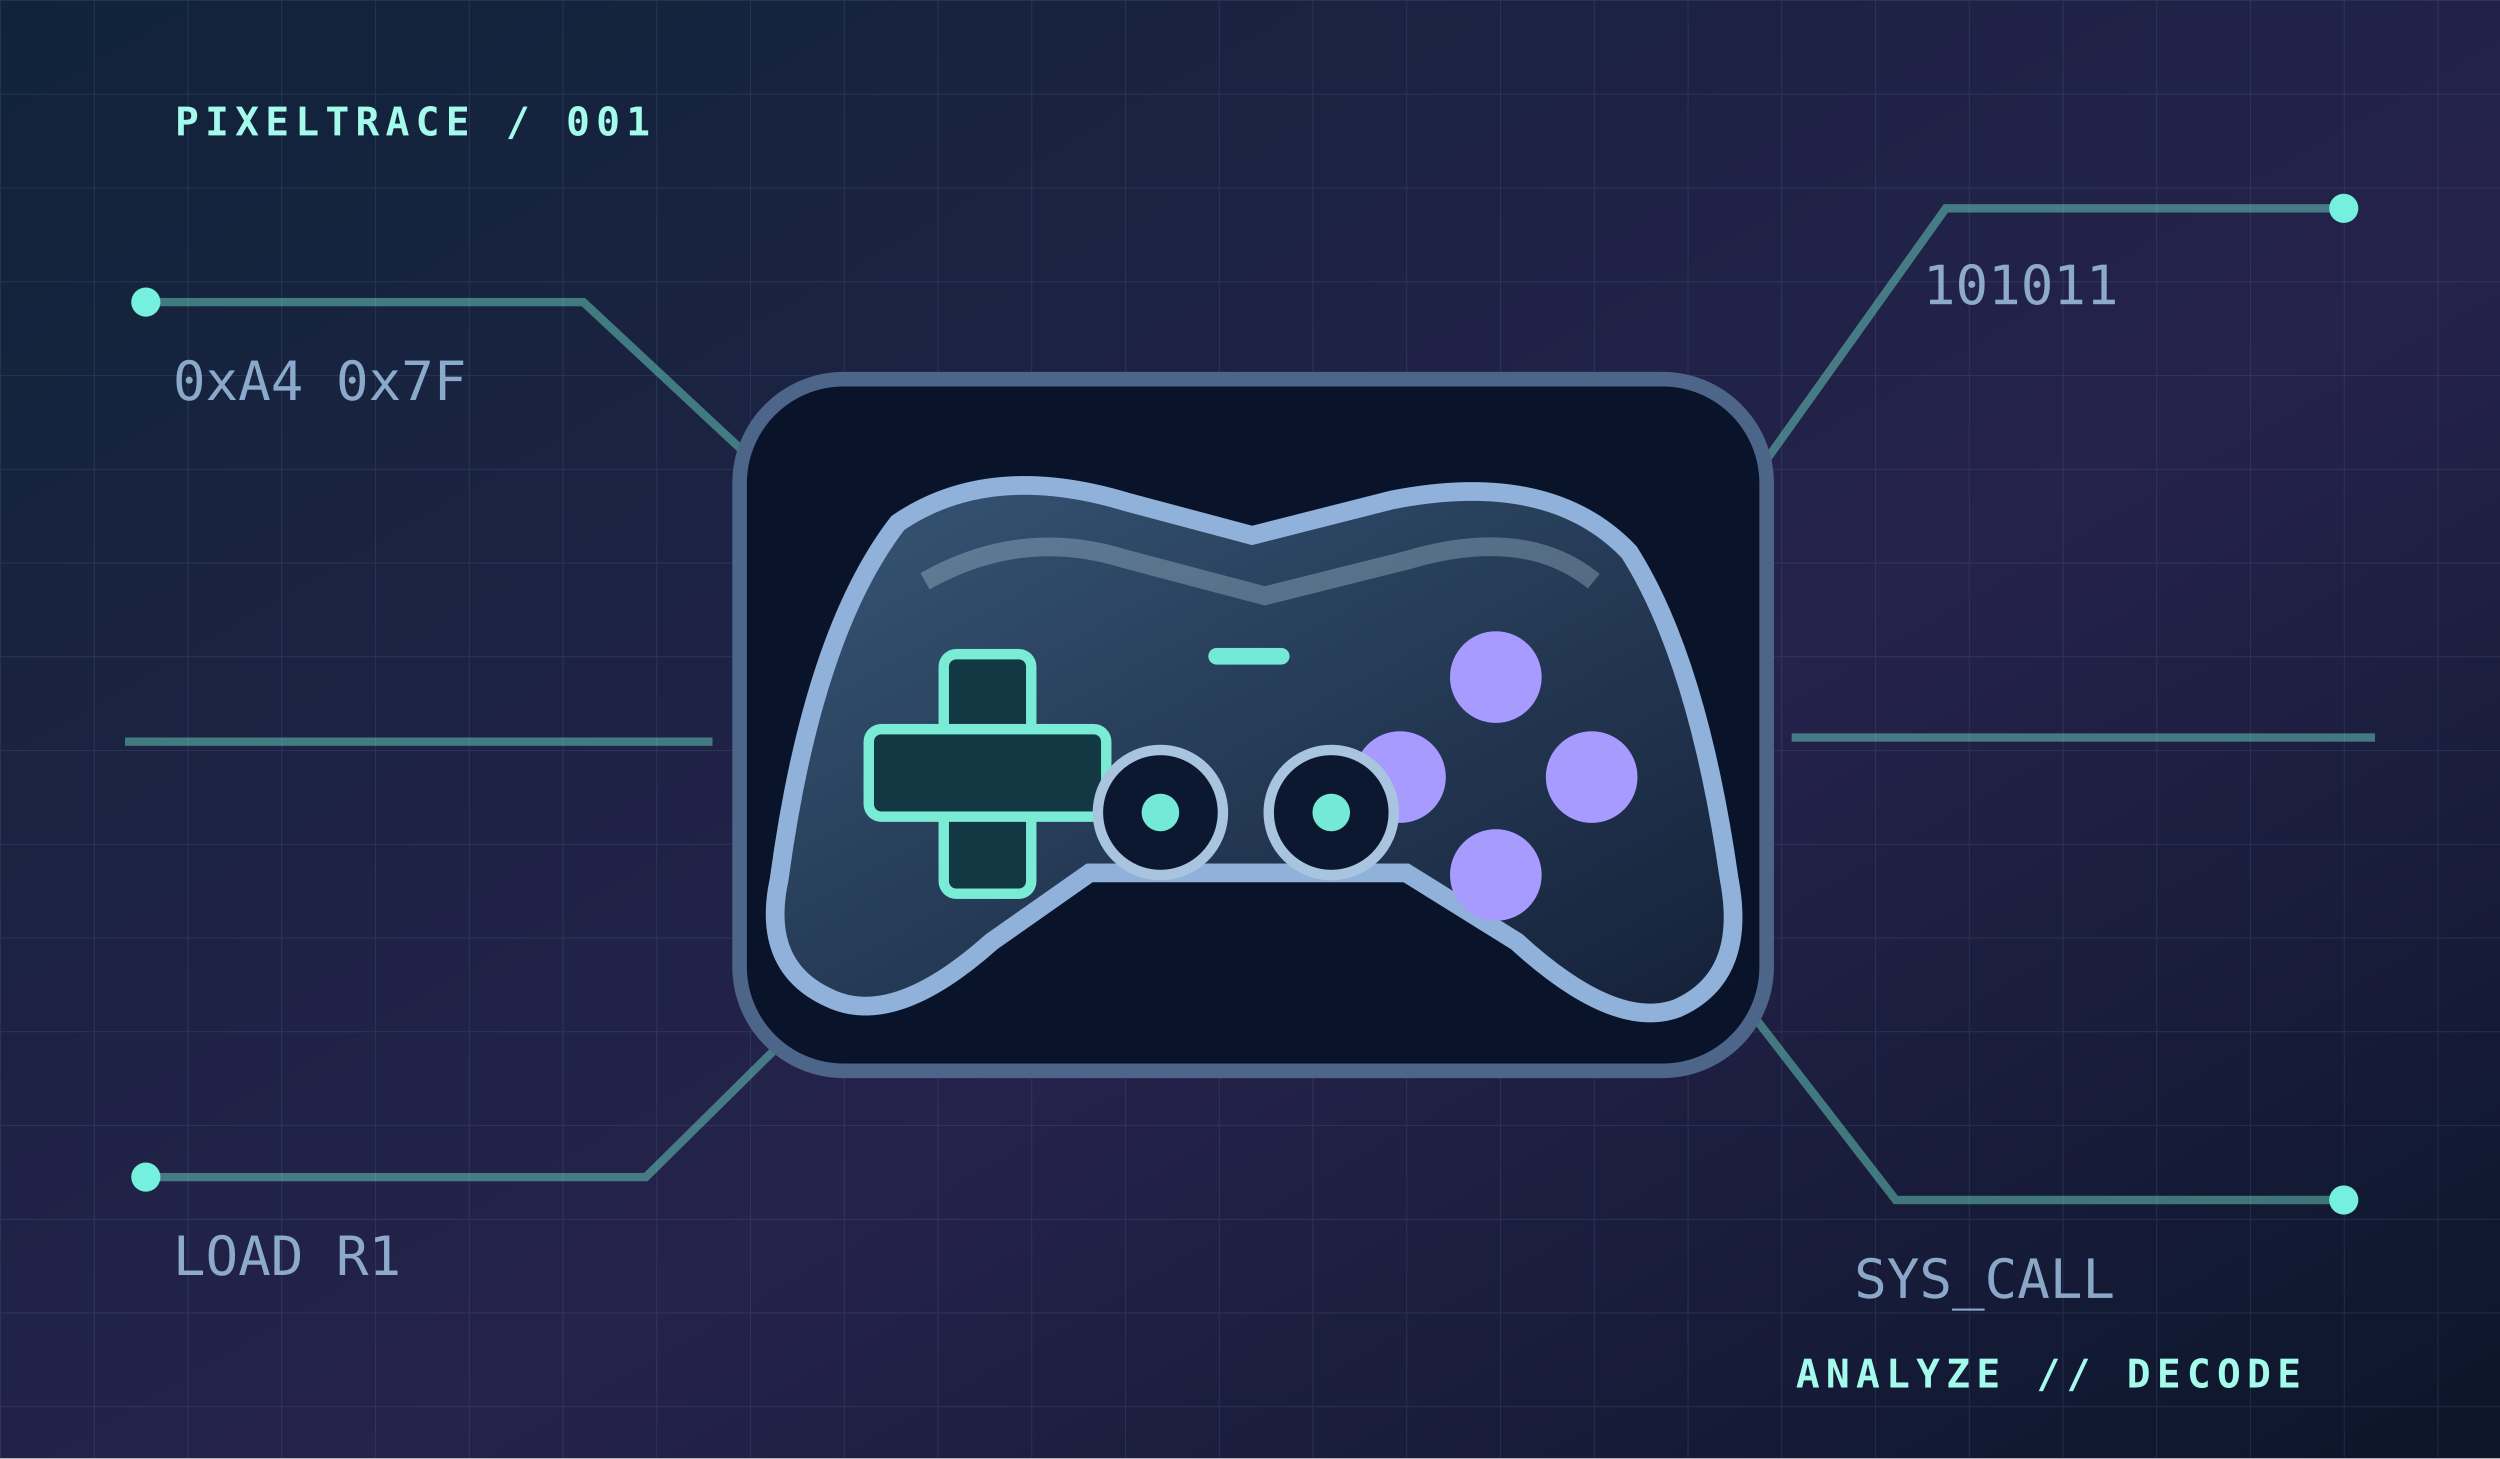
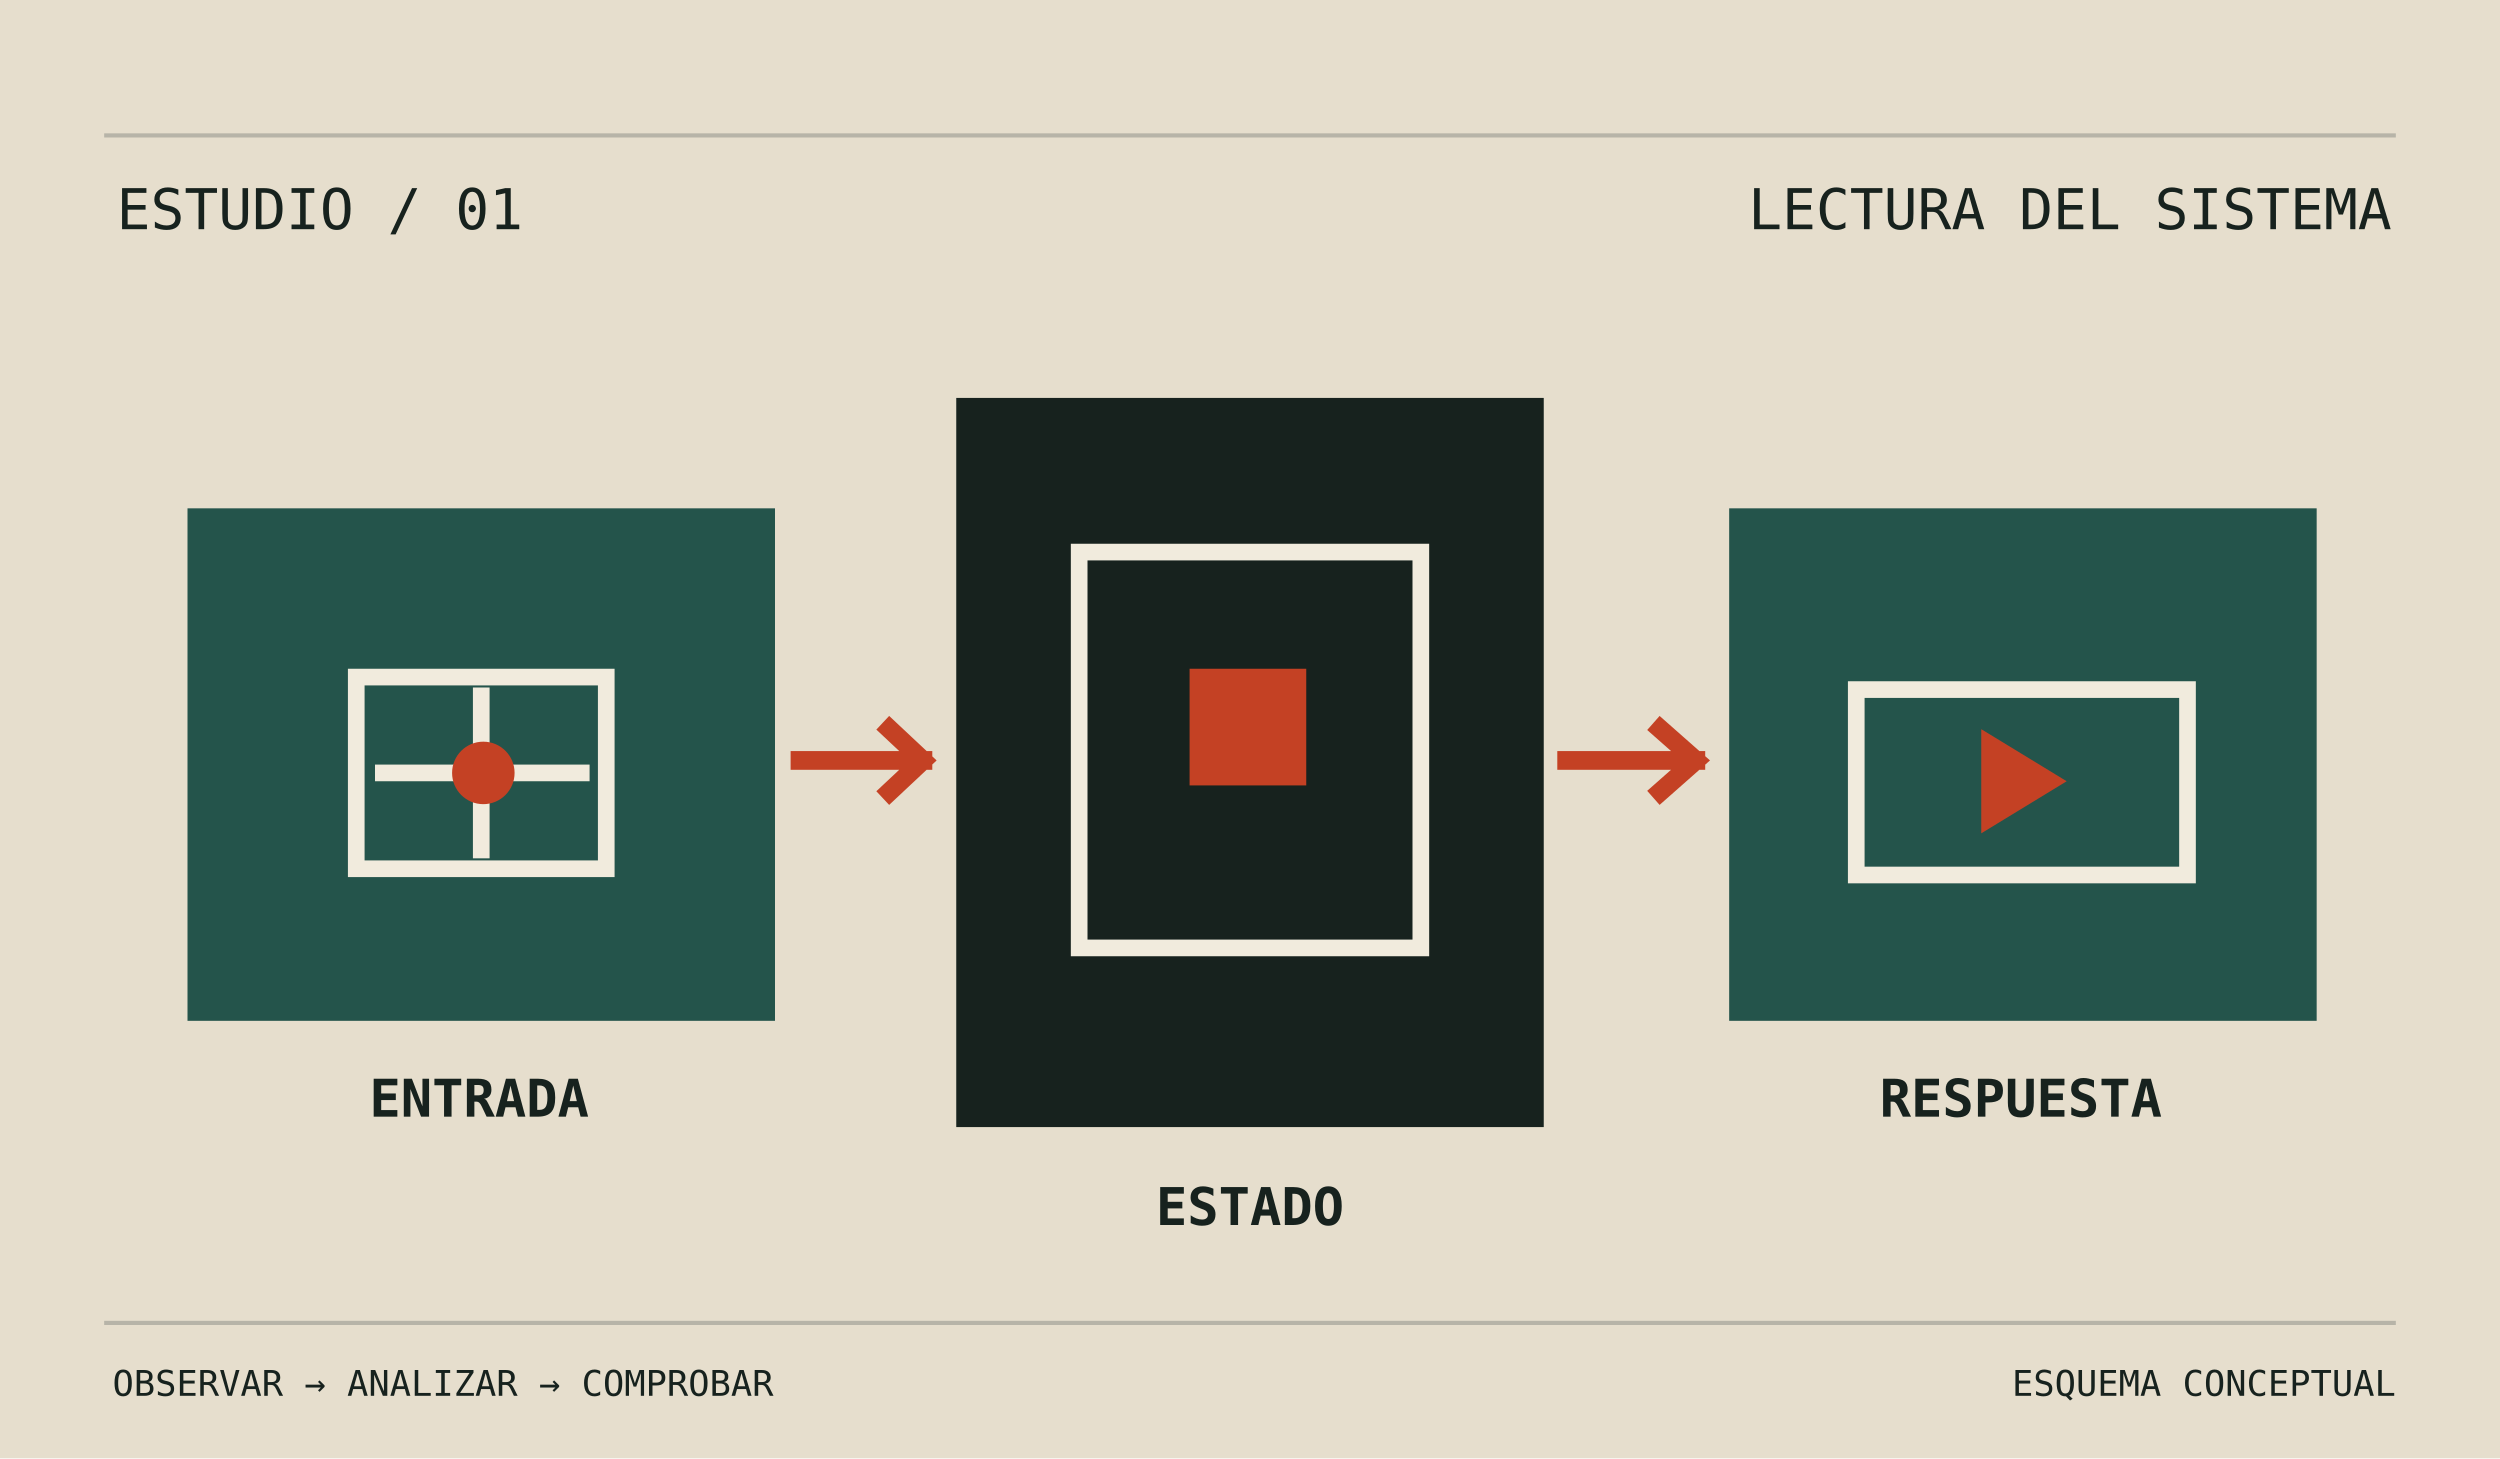
<svg xmlns="http://www.w3.org/2000/svg" viewBox="0 0 1200 700" role="img" aria-labelledby="t d">
-   <defs>
-     <linearGradient id="b" x2="1" y2="1">
-       <stop stop-color="#102339" />
-       <stop offset=".58" stop-color="#25224b" />
-       <stop offset="1" stop-color="#0b1629" />
-     </linearGradient>
-     <linearGradient id="p" x2="1" y2="1">
-       <stop stop-color="#365675" />
-       <stop offset="1" stop-color="#152038" />
-     </linearGradient>
-     <pattern id="g" width="45" height="45" patternUnits="userSpaceOnUse">
-       <path d="M45 0H0V45" fill="none" stroke="#6581a3" stroke-opacity=".18" />
-     </pattern>
-   </defs>
-   <rect width="1200" height="700" fill="url(#b)" />
-   <rect width="1200" height="700" fill="url(#g)" />
-   <g stroke="#72e8d0" stroke-opacity=".45" fill="none" stroke-width="4">
-     <path d="M70 145H280L399 256" />
-     <path d="M1125 100H934L822 257" />
-     <path d="M70 565H310L398 478" />
-     <path d="M1125 576H910L828 470" />
-     <path d="M60 356H342" />
-     <path d="M860 354H1140" />
+   <rect width="1200" height="700" fill="#E6DECD" />
+   <g stroke="#B7B4A8" stroke-width="2">
+     <path d="M50 65H1150M50 635H1150" />
  </g>
-   <g fill="#75efde">
-     <circle cx="70" cy="145" r="7" />
-     <circle cx="1125" cy="100" r="7" />
-     <circle cx="70" cy="565" r="7" />
-     <circle cx="1125" cy="576" r="7" />
+   <g fill="#17221E" font-family="monospace" font-size="27">
+     <text x="56" y="110">ESTUDIO / 01</text>
+     <text x="1148" y="110" text-anchor="end">LECTURA DEL SISTEMA</text>
  </g>
-   <g fill="#a7cbec" font-size="26" font-family="monospace" opacity=".8">
-     <text x="83" y="192">0xA4 0x7F</text>
-     <text x="923" y="146">101011</text>
-     <text x="83" y="612">LOAD R1</text>
-     <text x="890" y="623">SYS_CALL</text>
+   <rect x="90" y="244" width="282" height="246" fill="#24544B" />
+   <rect x="459" y="191" width="282" height="350" fill="#17221E" />
+   <rect x="830" y="244" width="282" height="246" fill="#24544B" />
+   <g stroke="#F1EBDD" stroke-width="8" fill="none">
+     <path d="M171 325h120v92H171zM231 330v82M180 371h103" />
+     <path d="M518 265h164v190H518z" />
+     <path d="M891 331h159v89H891z" />
  </g>
-   <rect x="355" y="182" width="493" height="332" rx="50" fill="#09142b" stroke="#4d6589" stroke-width="7" />
-   <path d="M431 251Q475 221 541 241L601 257L668 240Q744 225 782 265Q815 317 830 422Q839 469 805 484Q775 495 728 452L675 419H523L476 452Q429 494 398 479Q365 464 374 422Q390 304 431 251Z" fill="url(#p)" stroke="#90b1da" stroke-width="9" />
-   <path d="M444 279Q490 253 539 268L607 286L675 269Q732 252 765 279" stroke="#d0eafa" stroke-opacity=".28" stroke-width="9" fill="none" />
-   <g fill="#123843" stroke="#7aebd5" stroke-width="5">
-     <rect x="453" y="314" width="42" height="115" rx="6" />
-     <rect x="417" y="350" width="114" height="42" rx="6" />
+   <g fill="#C44124">
+     <circle cx="232" cy="371" r="15" />
+     <rect x="571" y="321" width="56" height="56" />
+     <path d="M951 350l41 25-41 25z" />
  </g>
-   <g fill="#a89bff">
-     <circle cx="718" cy="325" r="22" />
-     <circle cx="764" cy="373" r="22" />
-     <circle cx="672" cy="373" r="22" />
-     <circle cx="718" cy="420" r="22" />
+   <g stroke="#C44124" stroke-width="9" fill="none" stroke-linecap="square">
+     <path d="M384 365h59m-16-15 16 15-16 15M752 365h62m-17-15 17 15-17 15" />
  </g>
-   <g fill="#0b1830" stroke="#a9c4df" stroke-width="5">
-     <circle cx="557" cy="390" r="30" />
-     <circle cx="639" cy="390" r="30" />
+   <g font-family="monospace" font-size="25" font-weight="bold" fill="#17221E">
+     <text x="230" y="536" text-anchor="middle">ENTRADA</text>
+     <text x="600" y="588" text-anchor="middle">ESTADO</text>
+     <text x="970" y="536" text-anchor="middle">RESPUESTA</text>
  </g>
-   <g fill="#75e9d8">
-     <circle cx="557" cy="390" r="9" />
-     <circle cx="639" cy="390" r="9" />
-   </g>
-   <path d="M584 315h31" stroke="#75e9d8" stroke-width="8" stroke-linecap="round" />
-   <g fill="#a4fbeb" font-family="monospace" font-weight="bold" letter-spacing="3" font-size="19">
-     <text x="84" y="65">PIXELTRACE / 001</text>
-     <text x="862" y="666">ANALYZE // DECODE</text>
+   <g font-family="monospace" font-size="17" fill="#17221E">
+     <text x="54" y="670">OBSERVAR → ANALIZAR → COMPROBAR</text>
+     <text x="1150" y="670" text-anchor="end">ESQUEMA CONCEPTUAL</text>
  </g>
</svg>
